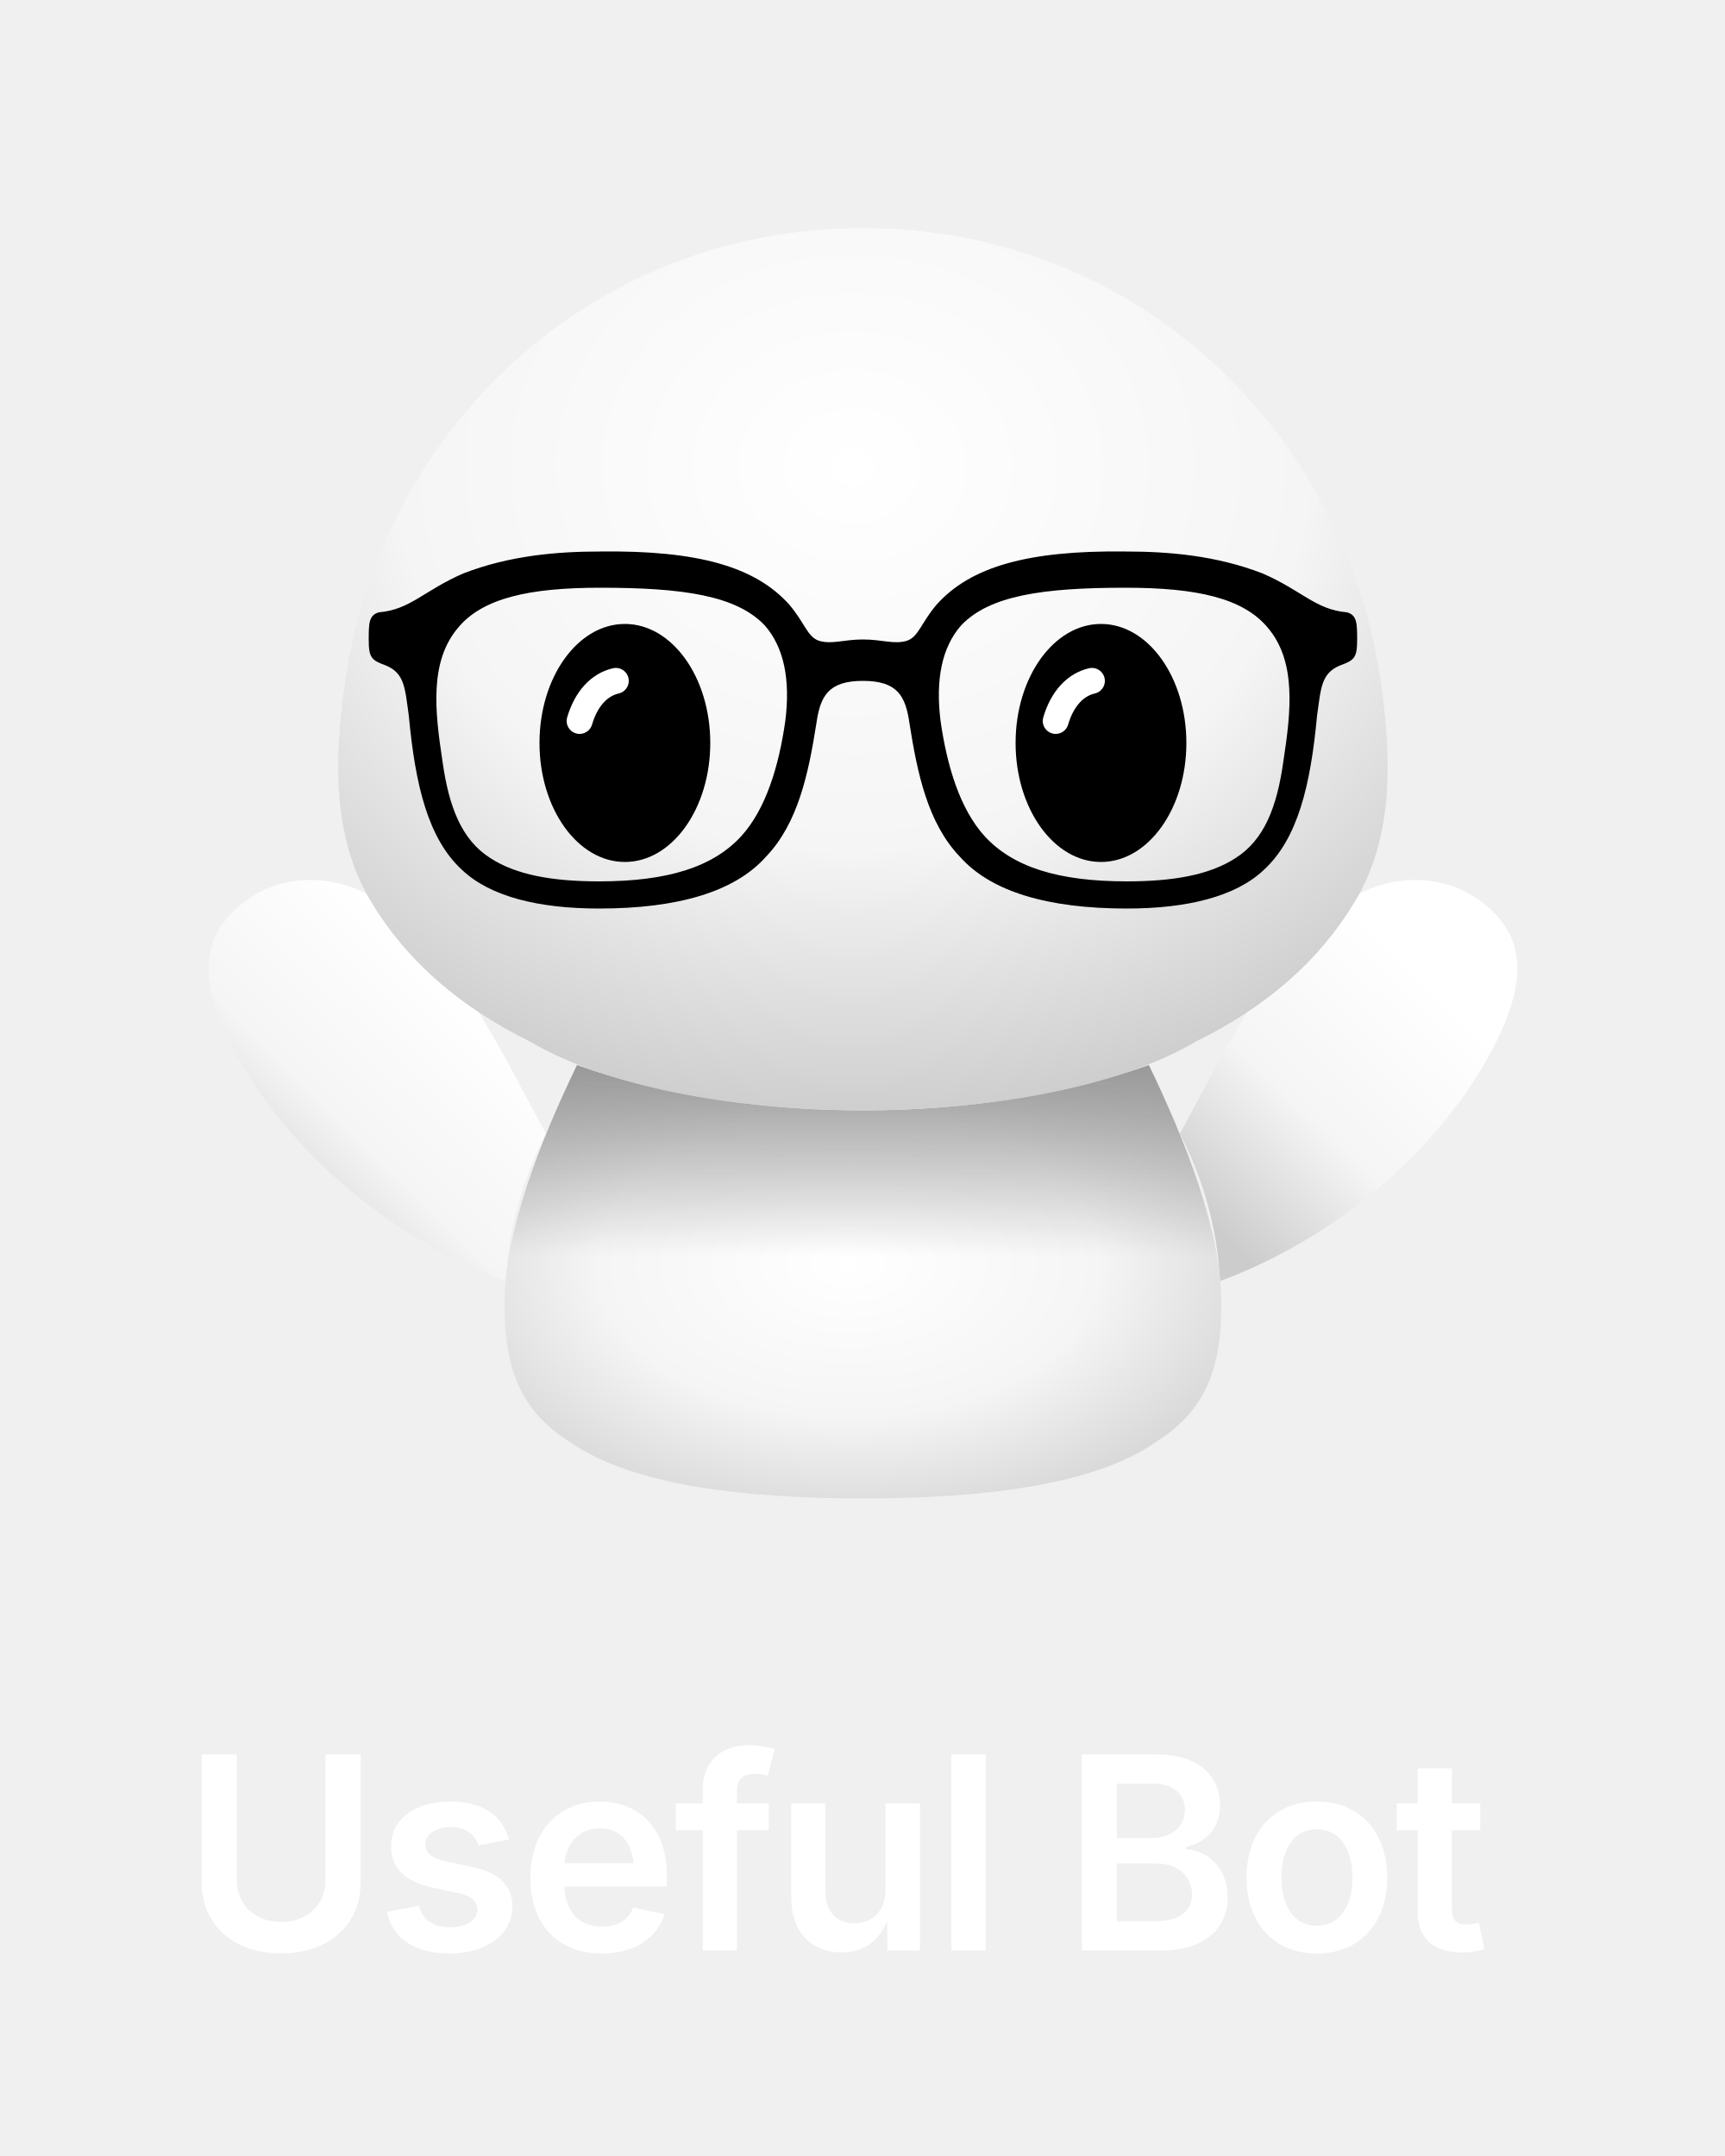
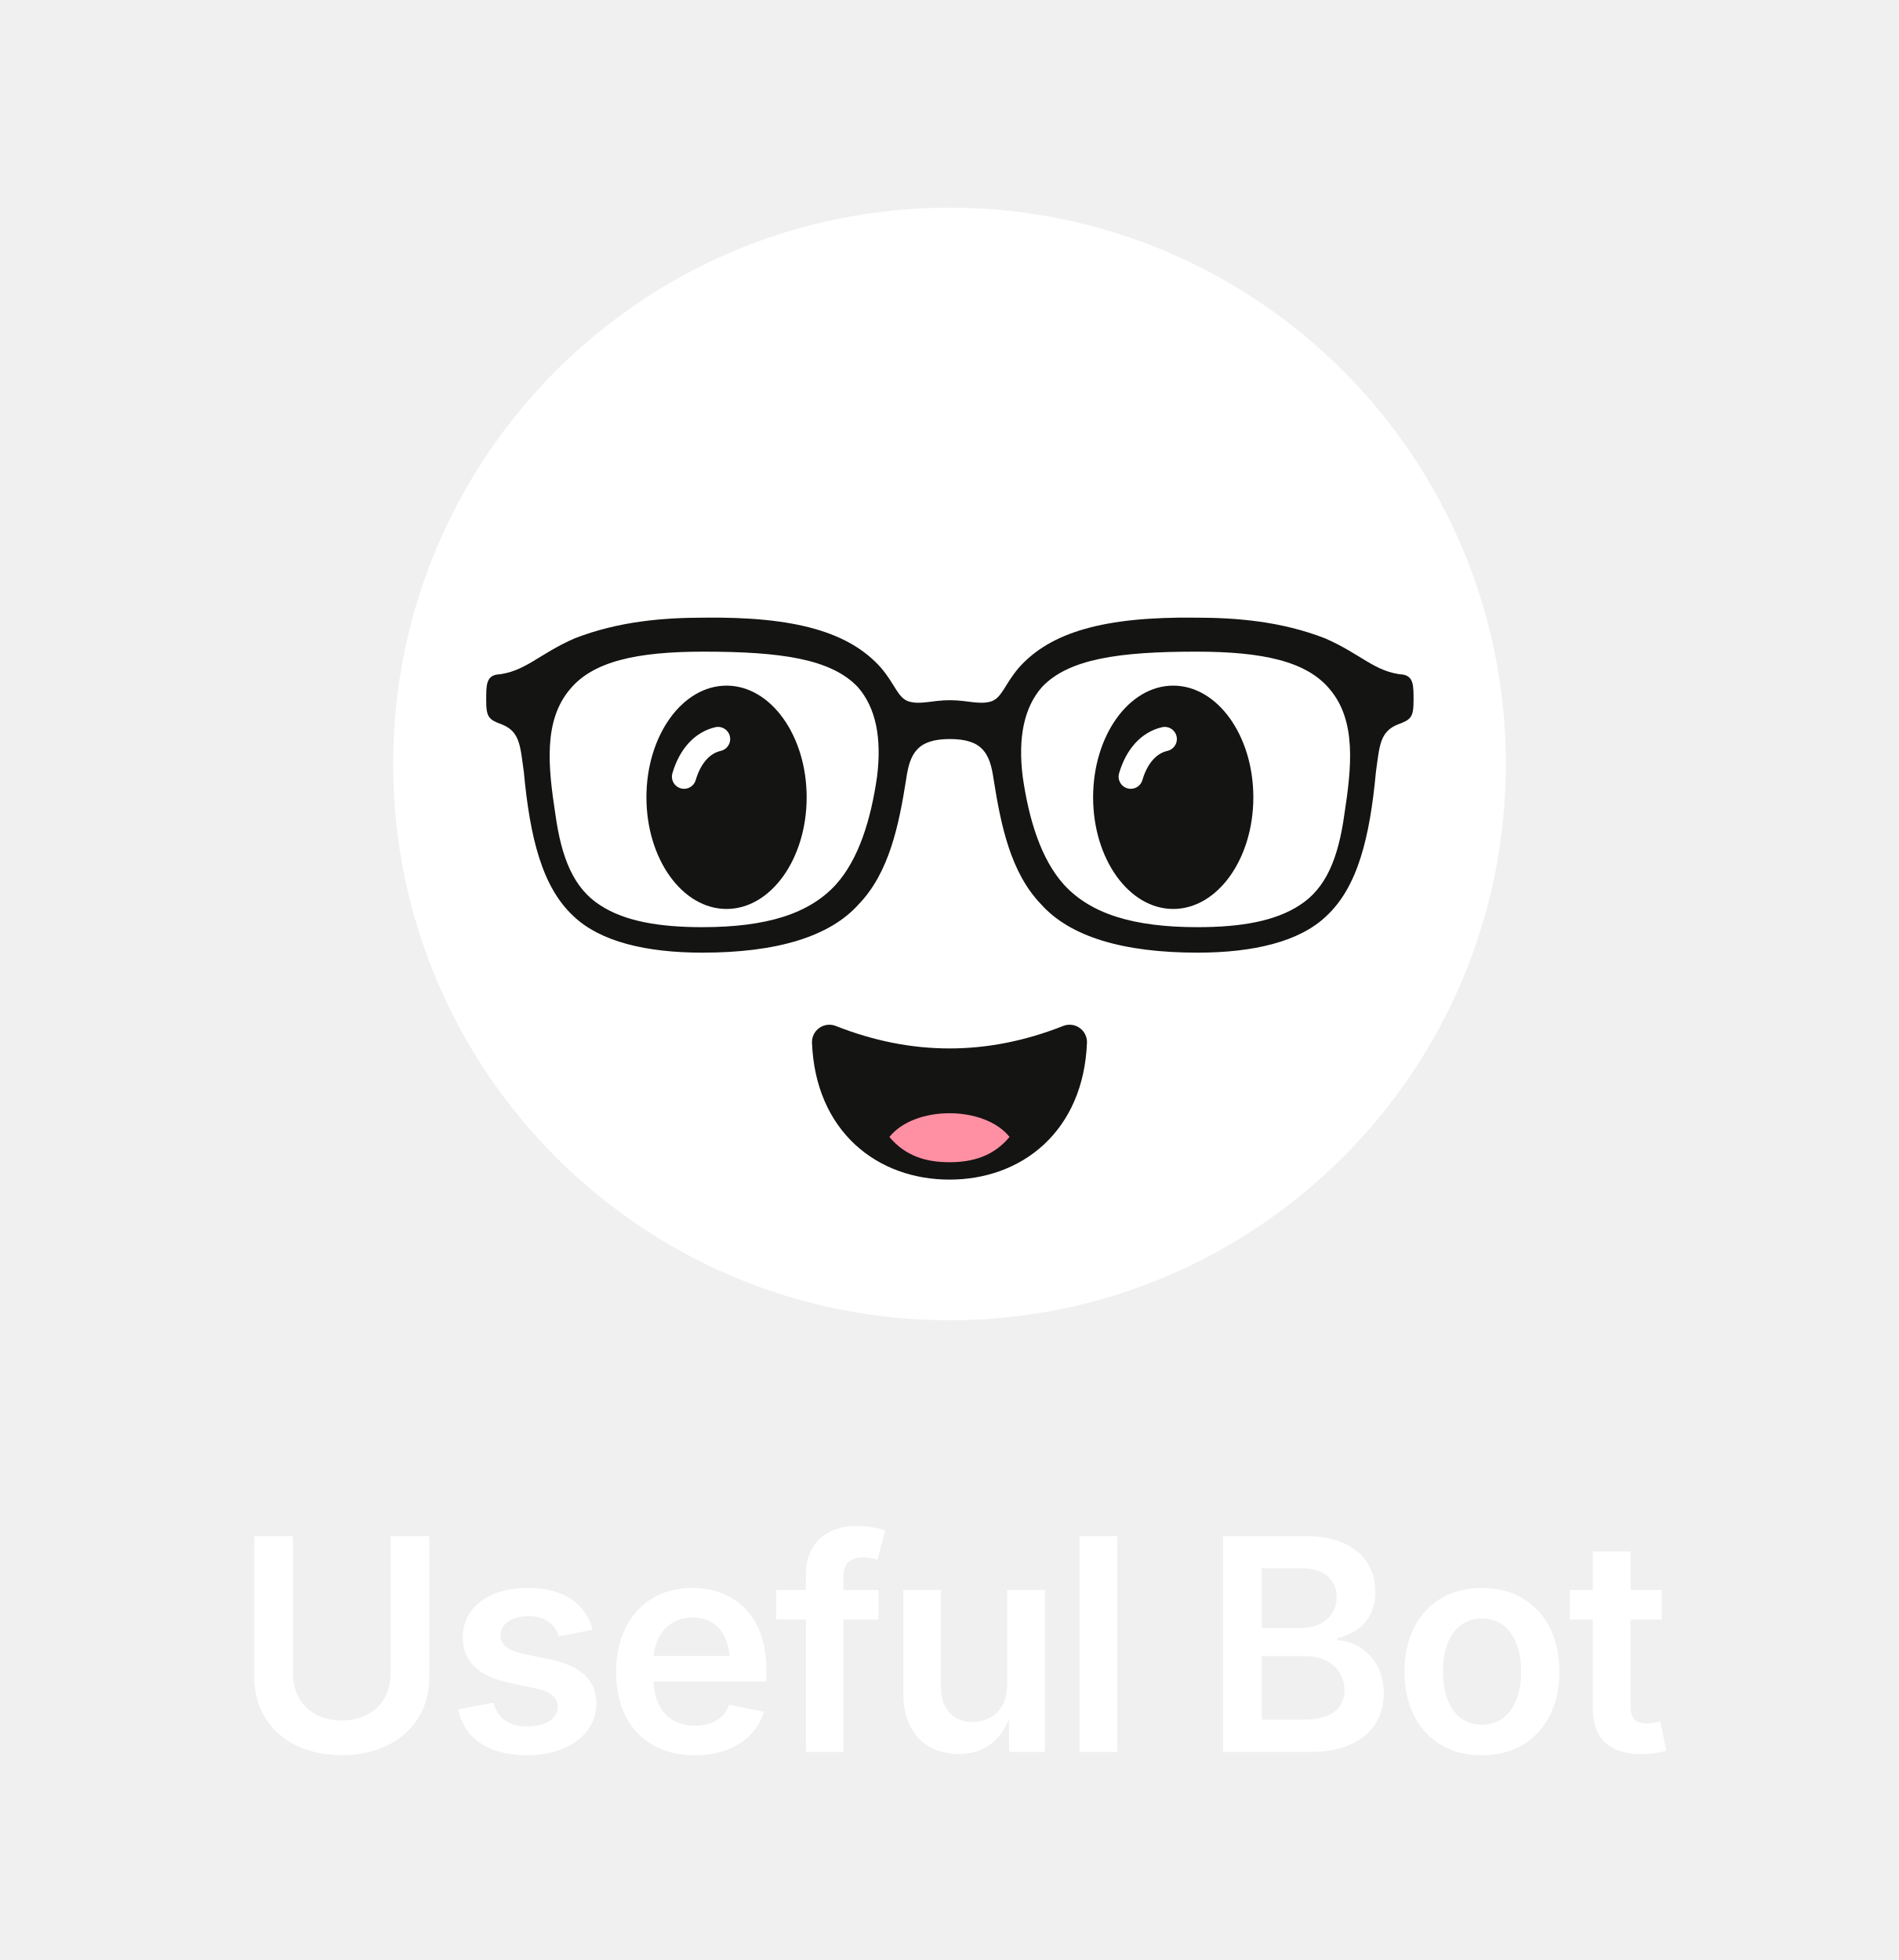
- <svg xmlns="http://www.w3.org/2000/svg" viewBox="0 0 1024 1280">
+ <svg xmlns="http://www.w3.org/2000/svg" viewBox="0 0 1024 1057">
  <style>@font-face{font-family:Inter;src:url(fonts/Inter-SemiBold.woff2)format("woff2");font-weight:600;font-style:normal}</style>
-   <defs>
-     <radialGradient id="head-depth" cx="49%" cy="27%" r="75%">
-       <stop offset="0" stop-color="#fff" />
-       <stop offset=".58" stop-color="#f5f5f5" />
-       <stop offset="1" stop-color="#ccc" />
-     </radialGradient>
-     <radialGradient id="body-depth" cx="48%" cy="46%" r="70%">
-       <stop offset="0" stop-color="#fff" />
-       <stop offset=".5" stop-color="#f5f5f5" />
-       <stop offset="1" stop-color="#ccc" />
-     </radialGradient>
-     <linearGradient id="arm-depth" x1="70%" x2="14%" y1="22%" y2="90%">
-       <stop offset="0" stop-color="#fff" />
-       <stop offset=".55" stop-color="#f5f5f5" />
-       <stop offset="1" stop-color="#ccc" />
-     </linearGradient>
-     <linearGradient id="neck-depth" x1="0" x2="0" y1="0" y2=".44">
-       <stop offset="0" stop-color="#999" />
-       <stop offset="1" stop-color="#999" stop-opacity="0" />
-     </linearGradient>
-   </defs>
-   <g id="mascot">
-     <g id="arm-left">
-       <path fill="url(#arm-depth)" d="M324.096 673.024c-26.112-47.616-58.368-117.504-102.912-140.544-29.952-16.896-59.136-9.984-75.264 2.304-28.416 20.736-26.88 48.384-9.984 82.944 30.72 62.208 93.696 116.736 164.352 142.848 1.536-33.024 10.752-62.208 23.808-87.552" />
-     </g>
-     <g id="arm-right">
-       <path fill="url(#arm-depth)" d="M700.416 673.024c26.112-47.616 58.368-117.504 102.912-140.544 29.952-16.896 59.136-9.984 75.264 2.304 28.416 20.736 26.88 48.384 9.984 82.944-30.72 62.208-93.696 116.736-164.352 142.848-1.536-33.024-10.752-62.208-23.808-87.552" />
-     </g>
-     <g id="body">
-       <path fill="url(#body-depth)" d="M342.528 632.32c-21.504 44.544-43.776 99.84-43.008 143.616 0 39.168 11.52 62.976 38.4 79.872C374.784 881.92 441.6 889.6 512.256 889.6s137.472-7.68 174.336-33.792c26.88-16.896 38.4-40.704 38.4-79.872.768-43.776-21.504-99.072-43.008-143.616-53.76 19.2-114.432 26.88-169.728 26.88s-115.968-7.68-169.728-26.88" />
-       <path fill="url(#neck-depth)" d="M342.528 632.32c-21.504 44.544-43.776 99.84-43.008 143.616 0 39.168 11.52 62.976 38.4 79.872C374.784 881.92 441.6 889.6 512.256 889.6s137.472-7.68 174.336-33.792c26.88-16.896 38.4-40.704 38.4-79.872.768-43.776-21.504-99.072-43.008-143.616-53.76 19.2-114.432 26.88-169.728 26.88s-115.968-7.68-169.728-26.88" />
-     </g>
+   <g transform="translate(75.636 54.045)scale(.85227)">
    <g id="head">
-       <path fill="url(#head-depth)" d="M512.256 135.424c-163.584 0-288 122.112-307.968 273.408-5.376 39.936-7.68 87.552 16.128 126.72q31.104 51.84 94.464 82.944c46.848 27.648 124.416 40.704 197.376 40.704s150.528-13.056 197.376-40.704q63.36-31.104 94.464-82.944c23.808-39.168 21.504-86.784 16.128-126.72-19.968-151.296-144.384-273.408-307.968-273.408" />
+       <circle cx="512" cy="420" r="352" fill="#fff" />
    </g>
    <g id="glasses">
-       <path fill-rule="evenodd" d="M225.024 363.52c18.432-1.536 26.88-13.056 49.92-23.04 27.648-10.752 56.064-13.056 81.408-13.056 58.368-.768 92.16 9.216 112.128 31.488 9.216 10.752 10.752 19.2 17.664 21.504 7.68 2.304 14.592-.768 26.112-.768s18.432 3.072 26.112.768c6.912-2.304 8.448-10.752 17.664-21.504 19.968-22.272 53.76-32.256 112.128-31.488 25.344 0 53.76 2.304 81.408 13.056 23.04 9.984 31.488 21.504 49.92 23.04 6.144 1.536 6.144 6.912 6.144 16.128 0 10.752-1.536 12.288-9.984 15.36-11.52 4.608-11.52 13.824-13.824 29.952-3.84 41.472-11.52 72.96-31.488 91.392-16.896 16.128-46.08 23.04-81.408 23.04-46.848 0-80.64-9.984-99.072-30.72-19.2-19.968-25.344-49.92-29.952-79.104-2.304-16.128-6.912-25.344-27.648-25.344s-25.344 9.216-27.648 25.344c-4.608 29.184-10.752 59.136-29.952 79.104-18.432 20.736-52.224 30.72-99.072 30.72-35.328 0-64.512-6.912-81.408-23.04-19.968-18.432-27.648-49.92-31.488-91.392-2.304-16.128-2.304-25.344-13.824-29.952-8.448-3.072-9.984-4.608-9.984-15.36 0-9.216 0-14.592 6.144-16.128m131.328-14.592c-42.24 0-69.888 6.144-84.48 23.808-16.896 19.968-13.824 49.152-9.216 79.104 3.84 27.648 11.52 46.848 28.416 57.6 15.36 9.984 36.864 13.824 64.512 13.824 40.704 0 67.584-8.448 84.48-26.88 14.592-16.128 22.272-41.472 26.112-68.352 3.072-24.576-.768-43.776-12.288-56.832-16.896-17.664-48.384-22.272-97.536-22.272m311.808 0c-49.152 0-80.64 4.608-97.536 22.272-11.52 13.056-15.36 32.256-12.288 56.832 3.84 26.88 11.52 52.224 26.112 68.352 16.896 18.432 43.776 26.88 84.48 26.88 27.648 0 49.152-3.84 64.512-13.824 16.896-10.752 24.576-29.952 28.416-57.6 4.608-29.952 7.68-59.136-9.216-79.104-14.592-17.664-42.24-23.808-84.48-23.808" />
+       <path fill="#141413" fill-rule="evenodd" d="M225.024 363.52c18.432-1.536 26.88-13.056 49.92-23.04 27.648-10.752 56.064-13.056 81.408-13.056 58.368-.768 92.16 9.216 112.128 31.488 9.216 10.752 10.752 19.2 17.664 21.504 7.68 2.304 14.592-.768 26.112-.768s18.432 3.072 26.112.768c6.912-2.304 8.448-10.752 17.664-21.504 19.968-22.272 53.76-32.256 112.128-31.488 25.344 0 53.76 2.304 81.408 13.056 23.04 9.984 31.488 21.504 49.92 23.04 6.144 1.536 6.144 6.912 6.144 16.128 0 10.752-1.536 12.288-9.984 15.36-11.52 4.608-11.52 13.824-13.824 29.952-3.84 41.472-11.52 72.96-31.488 91.392-16.896 16.128-46.08 23.04-81.408 23.04-46.848 0-80.64-9.984-99.072-30.72-19.2-19.968-25.344-49.92-29.952-79.104-2.304-16.128-6.912-25.344-27.648-25.344s-25.344 9.216-27.648 25.344c-4.608 29.184-10.752 59.136-29.952 79.104-18.432 20.736-52.224 30.72-99.072 30.72-35.328 0-64.512-6.912-81.408-23.04-19.968-18.432-27.648-49.92-31.488-91.392-2.304-16.128-2.304-25.344-13.824-29.952-8.448-3.072-9.984-4.608-9.984-15.36 0-9.216 0-14.592 6.144-16.128m131.328-14.592c-42.24 0-69.888 6.144-84.48 23.808-16.896 19.968-13.824 49.152-9.216 79.104 3.84 27.648 11.52 46.848 28.416 57.6 15.36 9.984 36.864 13.824 64.512 13.824 40.704 0 67.584-8.448 84.48-26.88 14.592-16.128 22.272-41.472 26.112-68.352 3.072-24.576-.768-43.776-12.288-56.832-16.896-17.664-48.384-22.272-97.536-22.272m311.808 0c-49.152 0-80.64 4.608-97.536 22.272-11.52 13.056-15.36 32.256-12.288 56.832 3.84 26.88 11.52 52.224 26.112 68.352 16.896 18.432 43.776 26.88 84.48 26.88 27.648 0 49.152-3.84 64.512-13.824 16.896-10.752 24.576-29.952 28.416-57.6 4.608-29.952 7.68-59.136-9.216-79.104-14.592-17.664-42.24-23.808-84.48-23.808" />
+     </g>
+     <g id="mouth">
+       <path fill="#141413" stroke="#141413" stroke-linejoin="round" stroke-width="22" d="M436 596q76 30 152 0c-2 50-36 76-76 76s-74-26-76-76Z" />
+       <path id="tongue" fill="#ff8fa3" d="M474 656c16-20 60-20 76 0-10 12-23 16-38 16s-28-4-38-16" />
    </g>
    <g id="eye-left">
-       <ellipse cx="370.944" cy="441.088" rx="50.688" ry="70.656" />
+       <ellipse cx="370.944" cy="441.088" fill="#141413" rx="50.688" ry="70.656" />
      <g id="eye-highlight-left">
        <path fill="none" stroke="#fff" stroke-linecap="round" stroke-width="15.36" d="M365.568 404.224c-9.984 2.304-17.664 10.752-21.504 23.808" />
      </g>
    </g>
    <g id="eye-right">
-       <ellipse cx="653.568" cy="441.088" rx="50.688" ry="70.656" />
+       <ellipse cx="653.568" cy="441.088" fill="#141413" rx="50.688" ry="70.656" />
      <g id="eye-highlight-right">
        <path fill="none" stroke="#fff" stroke-linecap="round" stroke-width="15.36" d="M648.192 404.224c-9.984 2.304-17.664 10.752-21.504 23.808" />
      </g>
    </g>
  </g>
-   <text x="108" y="1158" fill="#fff" font-family="Inter, sans-serif" font-size="160" font-weight="600" letter-spacing="-.018em">Useful Bot</text>
+   <text x="125.4" y="944.8" fill="#fff" font-family="Inter, sans-serif" font-size="160" font-weight="600" letter-spacing="-.018em">Useful Bot</text>
</svg>
